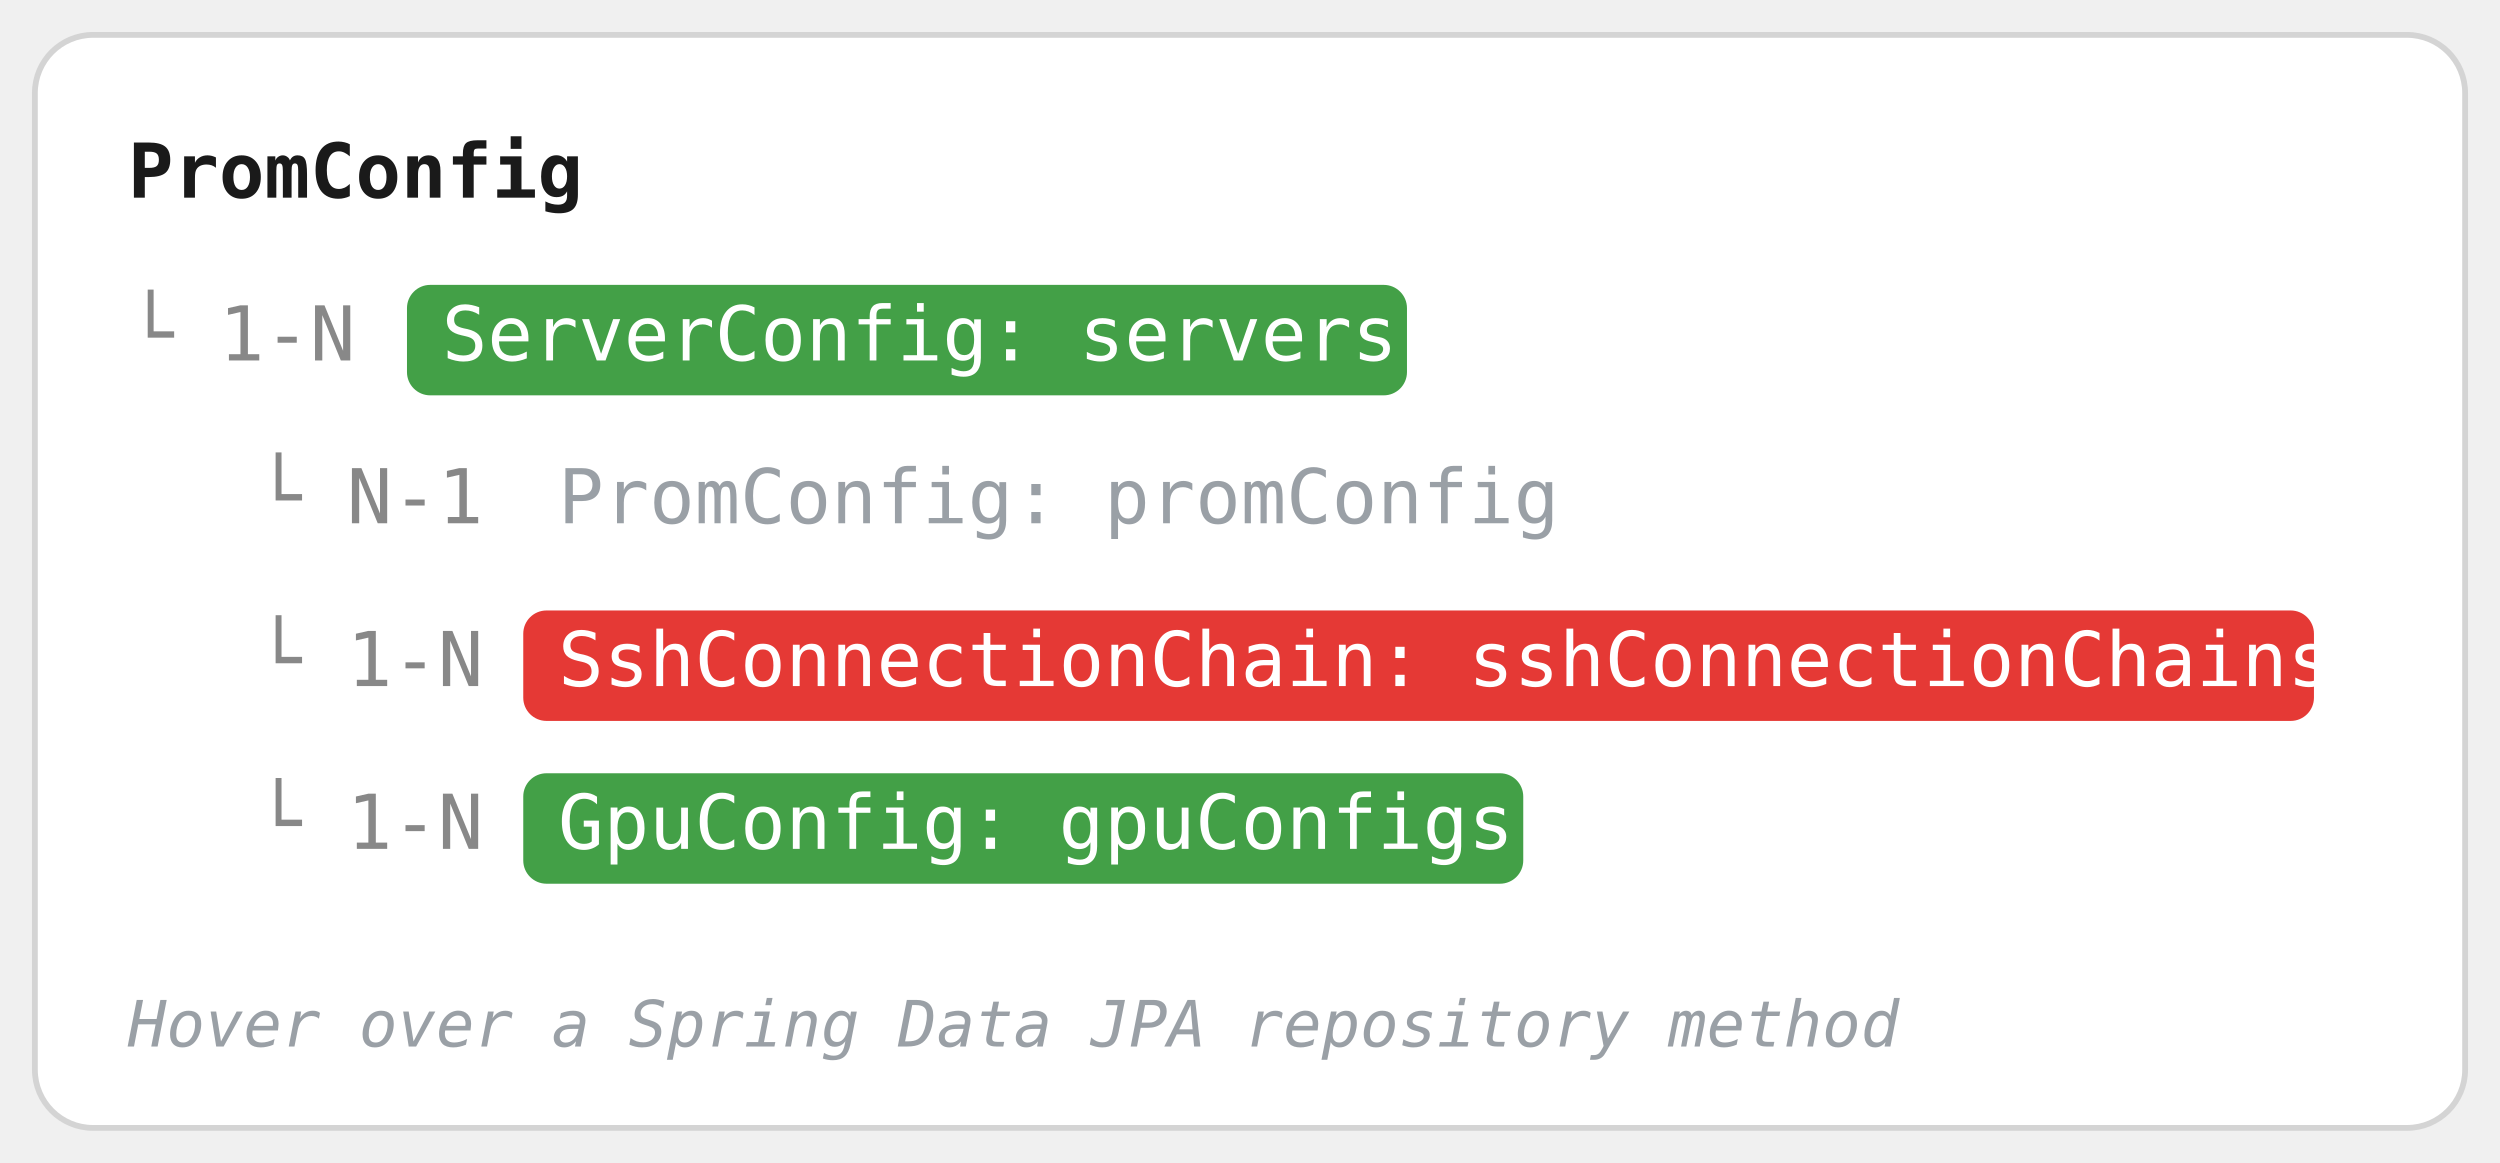
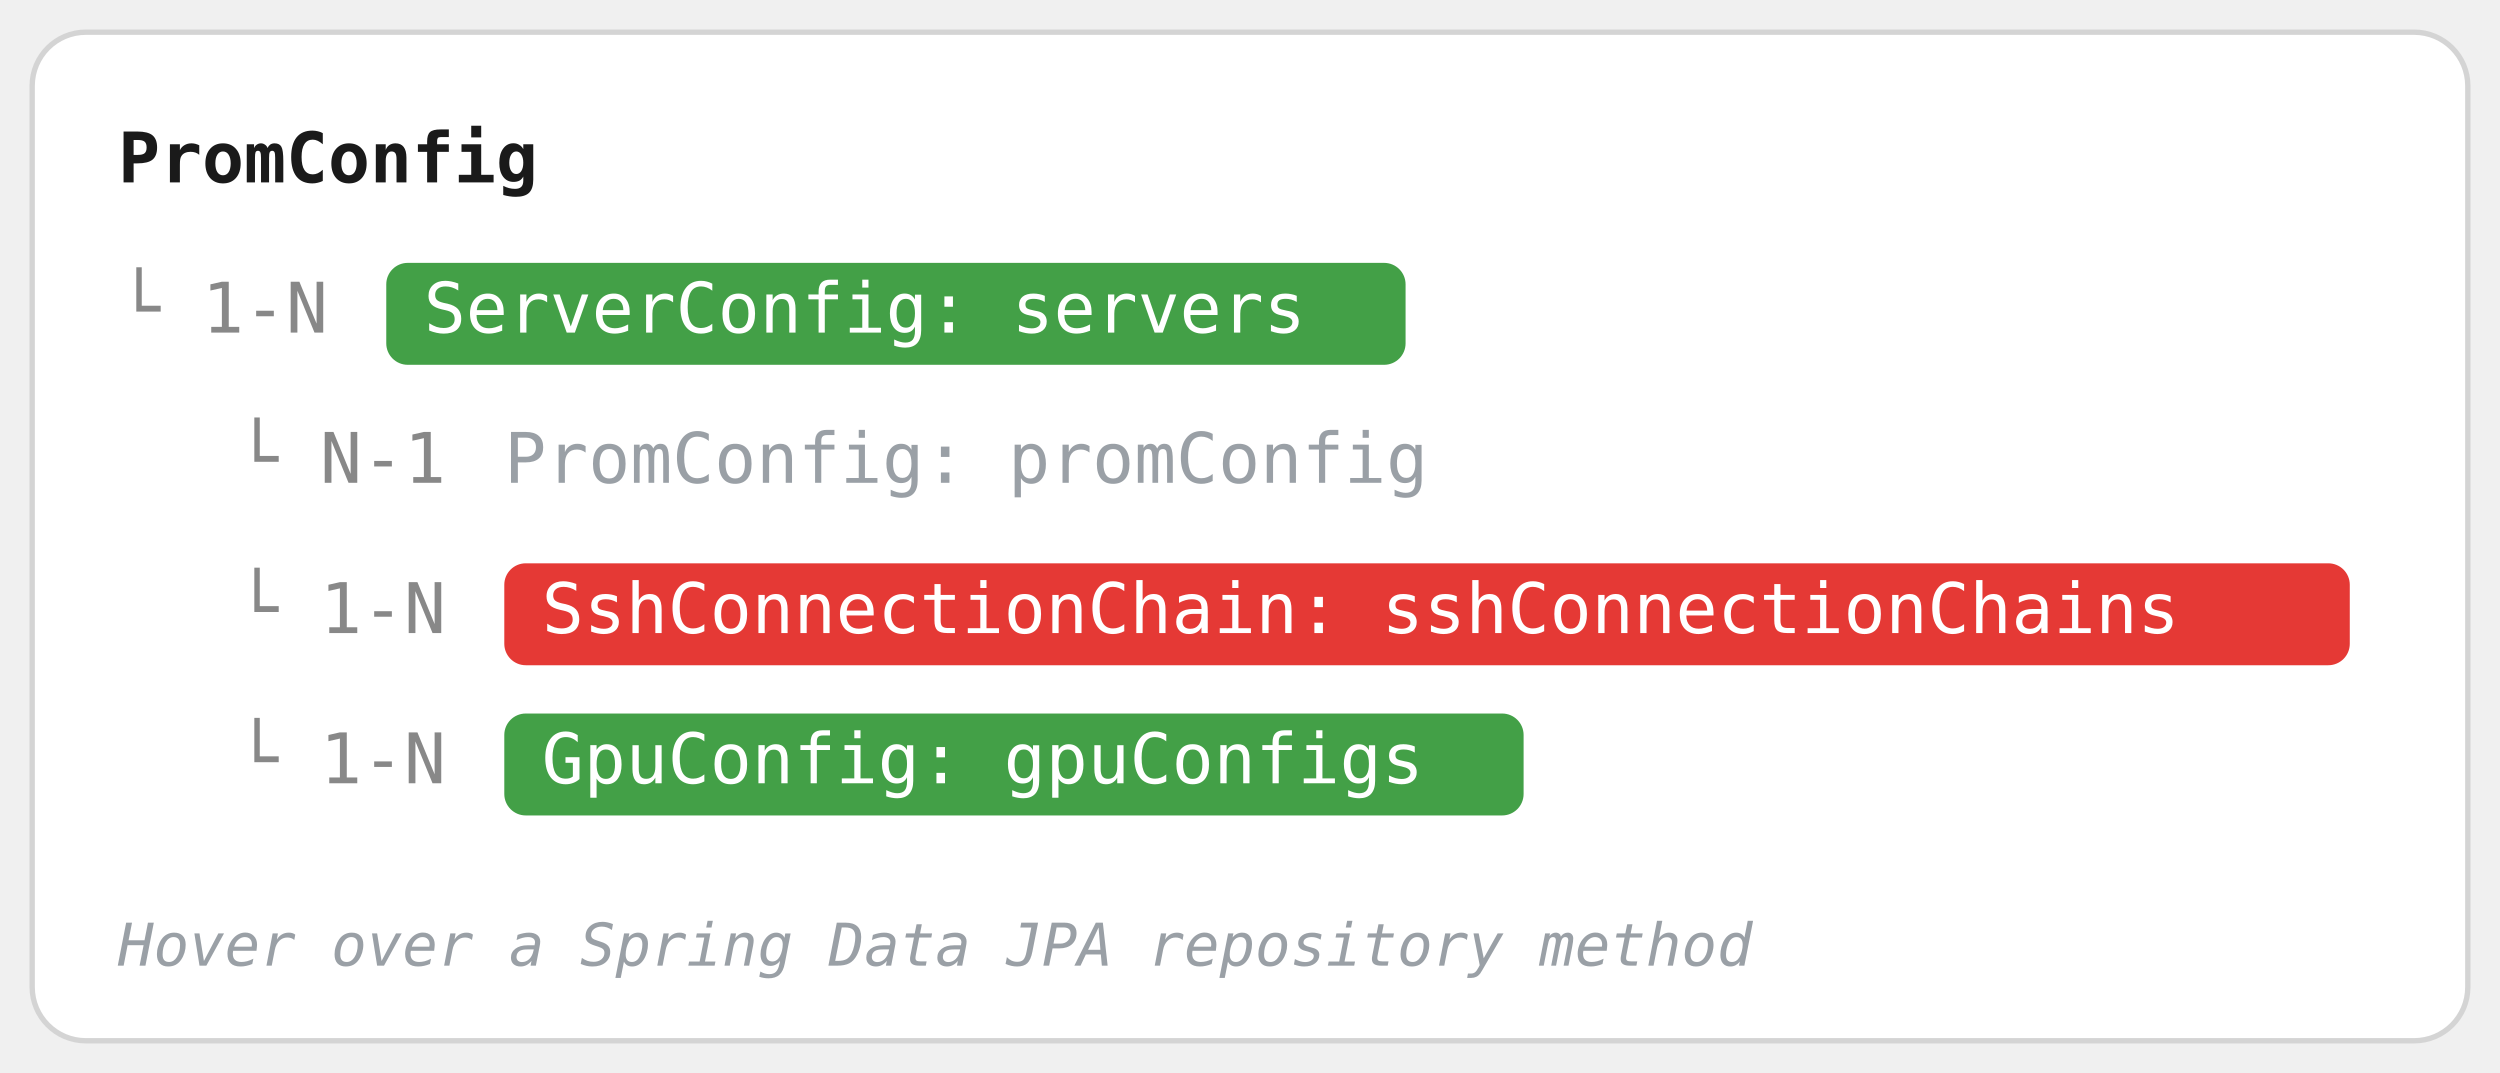
- <svg xmlns="http://www.w3.org/2000/svg" width="430" height="200" viewBox="0 0 430 200" font-family="'JetBrains Mono','Menlo',monospace" font-size="13">
-   <rect x="6" y="6" width="418" height="188" rx="10" fill="#ffffff" stroke="#d4d4d4" />
+ <svg xmlns="http://www.w3.org/2000/svg" width="466" height="200" viewBox="0 0 466 200" font-family="'JetBrains Mono','Menlo',monospace" font-size="13">
+   <rect x="6" y="6" width="454" height="188" rx="10" fill="#ffffff" stroke="#d4d4d4" />
  <text x="22" y="34" font-weight="bold" fill="#1a1a1a">PromConfig</text>
  <text x="22" y="62" fill="#888">└ 1-N</text>
-   <rect x="70" y="49" width="172" height="19" rx="4" fill="#43A047" />
-   <text x="76" y="62" fill="#ffffff">ServerConfig: servers</text>
+   <rect x="72" y="49" width="190" height="19" rx="4" fill="#43A047" />
+   <text x="79" y="62" fill="#ffffff">ServerConfig: servers</text>
  <text x="44" y="90" fill="#888">└ N-1</text>
-   <text x="96" y="90" fill="#9aa0a6">PromConfig: promConfig</text>
+   <text x="94" y="90" fill="#9aa0a6">PromConfig: promConfig</text>
  <text x="44" y="118" fill="#888">└ 1-N</text>
-   <rect x="90" y="105" width="308" height="19" rx="4" fill="#E53935" />
-   <text x="96" y="118" fill="#ffffff">SshConnectionChain: sshConnectionChains</text>
+   <rect x="94" y="105" width="344" height="19" rx="4" fill="#E53935" />
+   <text x="101" y="118" fill="#ffffff">SshConnectionChain: sshConnectionChains</text>
  <text x="44" y="146" fill="#888">└ 1-N</text>
-   <rect x="90" y="133" width="172" height="19" rx="4" fill="#43A047" />
-   <text x="96" y="146" fill="#ffffff">GpuConfig: gpuConfigs</text>
+   <rect x="94" y="133" width="190" height="19" rx="4" fill="#43A047" />
+   <text x="101" y="146" fill="#ffffff">GpuConfig: gpuConfigs</text>
  <text x="22" y="180" font-size="11" font-style="italic" fill="#9aa0a6">Hover over a Spring Data JPA repository method</text>
</svg>
